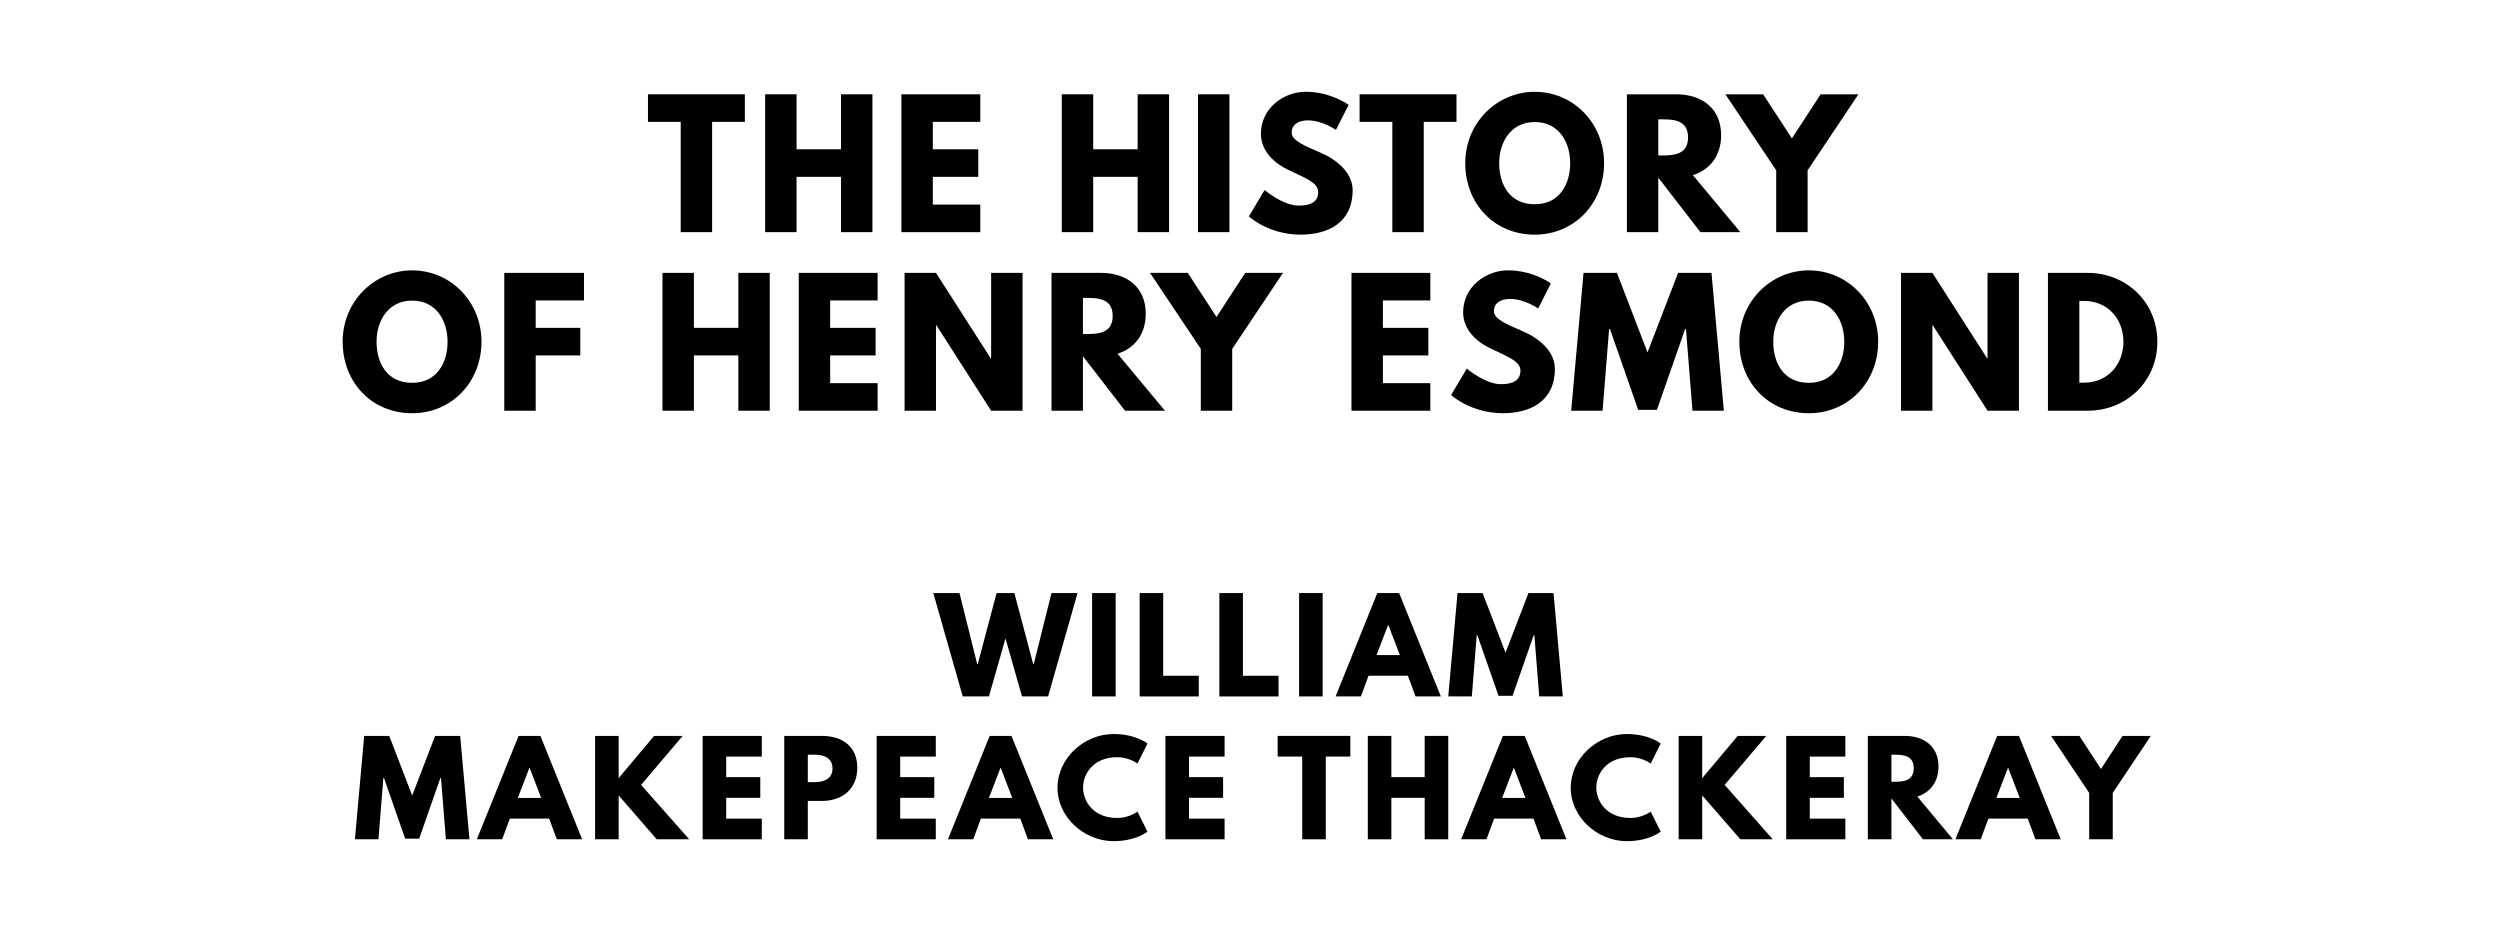
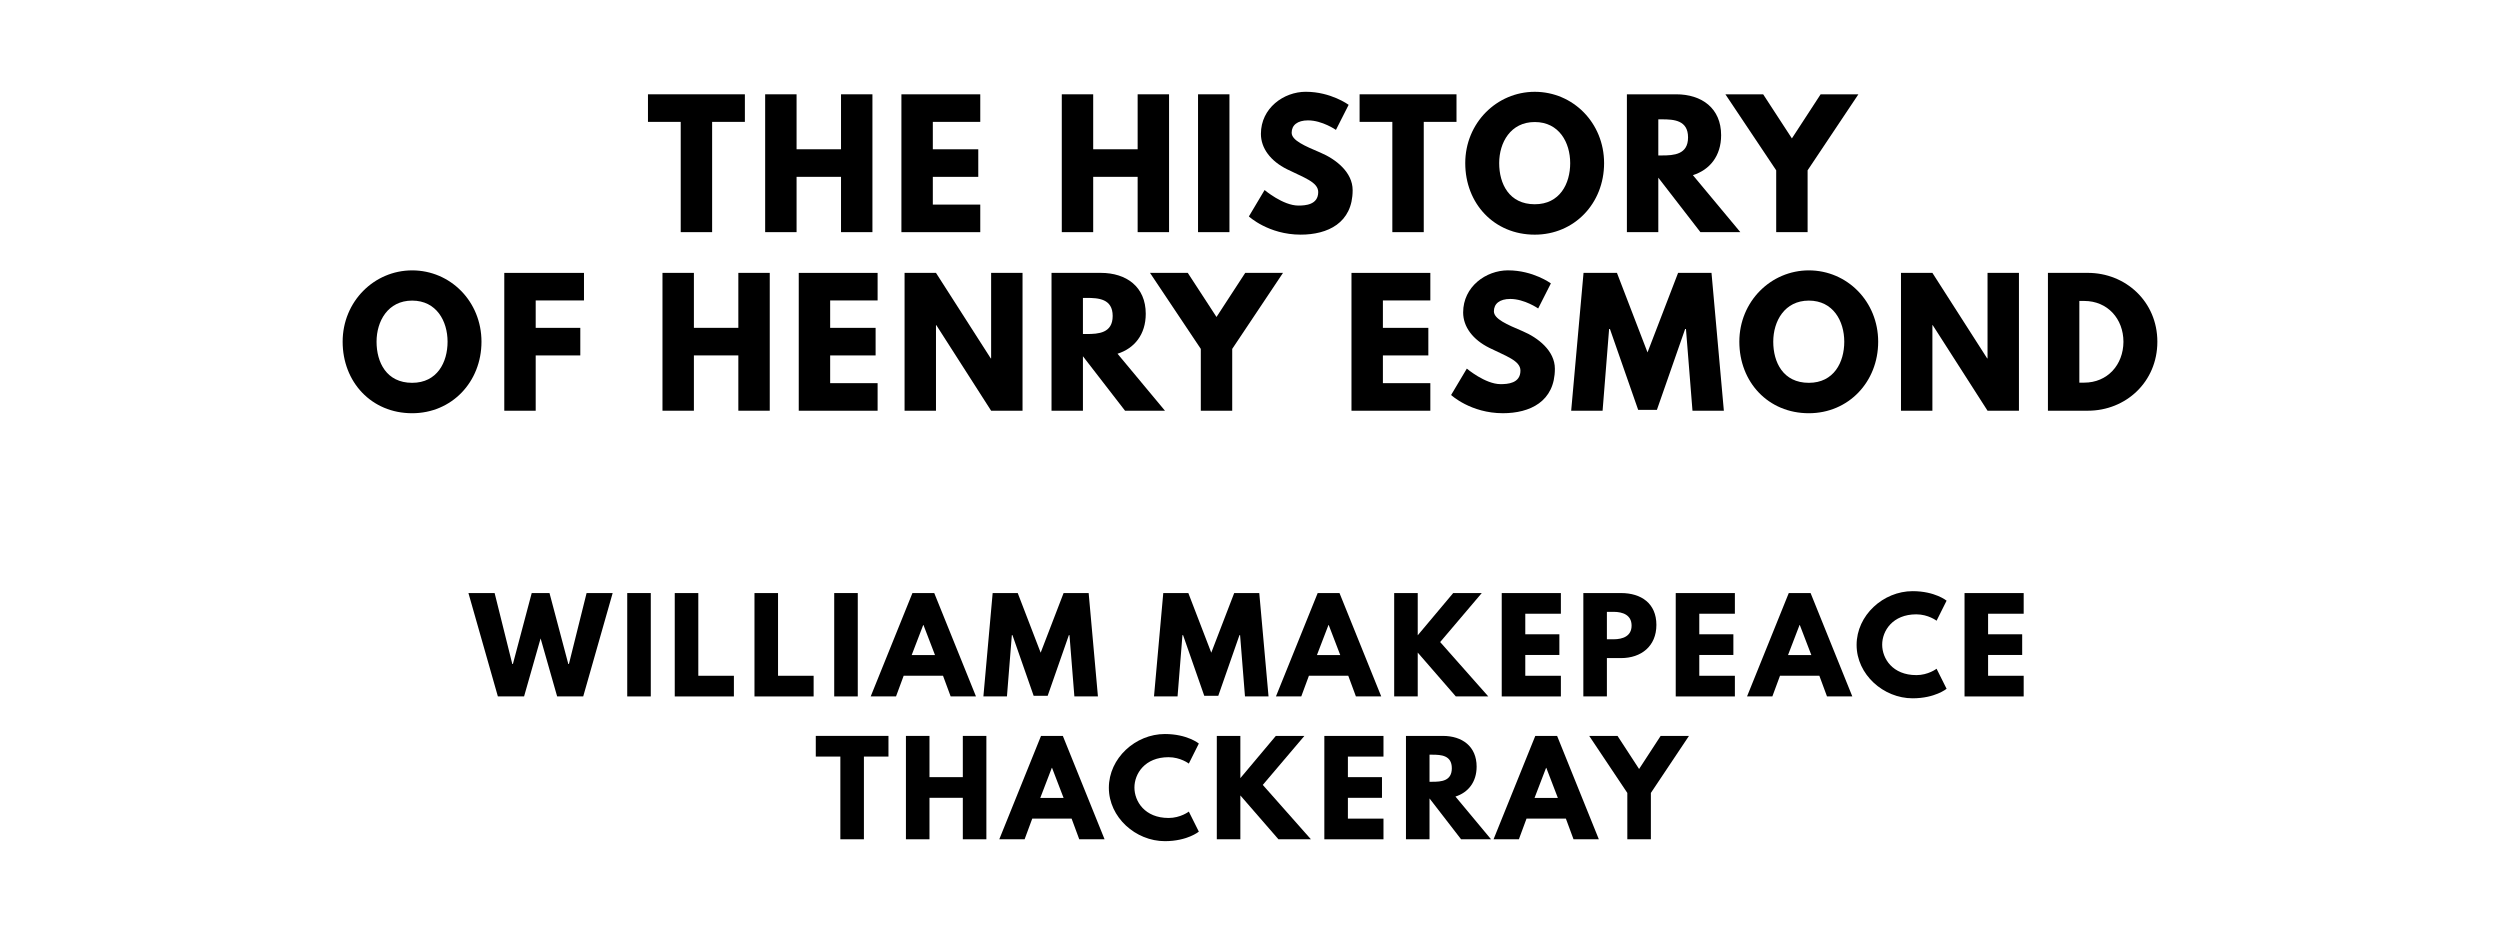
<svg xmlns="http://www.w3.org/2000/svg" version="1.1" viewBox="0 0 1400 520">
  <g aria-label="THE HISTORY">
    <path d="M362.86,68.25l0.00-15.44l54.27,0.00l0.00,15.44l-18.34,0.00l0.00,61.75l-17.59,0.00l0.00-61.75l-18.34,0.00z" />
    <path d="M446.08,99.03l0.00,30.97l-17.59,0.00l0.00-77.19l17.59,0.00l0.00,30.78l24.89,0.00l0.00-30.78l17.59,0.00l0.00,77.19l-17.59,0.00l0.00-30.97l-24.89,0.00z" />
    <path d="M548.95,52.81l0.00,15.44l-26.57,0.00l0.00,15.35l25.45,0.00l0.00,15.44l-25.45,0.00l0.00,15.53l26.57,0.00l0.00,15.44l-44.16,0.00l0.00-77.19l44.16,0.00z" />
    <path d="M612.19,99.03l0.00,30.97l-17.59,0.00l0.00-77.19l17.59,0.00l0.00,30.78l24.89,0.00l0.00-30.78l17.59,0.00l0.00,77.19l-17.59,0.00l0.00-30.97l-24.89,0.00z" />
    <path d="M688.49,52.81l0.00,77.19l-17.59,0.00l0.00-77.19l17.59,0.00z" />
    <path d="M731.29,51.40c14.04,0.00,23.95,7.30,23.95,7.30l-7.11,14.04s-7.67-5.33-15.63-5.33c-5.99,0.00-9.17,2.71-9.17,6.92c0.00,4.30,7.30,7.39,16.09,11.13c8.61,3.65,18.06,10.95,18.06,21.05c0.00,18.43-14.04,24.89-29.10,24.89c-18.06,0.00-29.01-10.20-29.01-10.20l8.80-14.78s10.29,8.70,18.90,8.70c3.84,0.00,11.13-0.37,11.13-7.58c0.00-5.61-8.23-8.14-17.40-12.73c-9.26-4.58-14.69-11.79-14.69-19.84c0.00-14.41,12.73-23.58,25.17-23.58z" />
    <path d="M761.37,68.25l0.00-15.44l54.27,0.00l0.00,15.44l-18.34,0.00l0.00,61.75l-17.59,0.00l0.00-61.75l-18.34,0.00z" />
    <path d="M820.54,91.36c0.00-22.55,17.68-39.95,38.92-39.95c21.43,0.00,38.83,17.40,38.83,39.95s-16.65,40.05-38.83,40.05c-22.83,0.00-38.92-17.50-38.92-40.05z  M839.54,91.36c0.00,11.51,5.52,23.02,19.93,23.02c14.04,0.00,19.84-11.51,19.84-23.02s-6.18-23.02-19.84-23.02c-13.57,0.00-19.93,11.51-19.93,23.02z" />
    <path d="M911.06,52.81l27.60,0.00c14.32,0.00,25.17,7.77,25.17,22.92c0.00,11.60-6.36,19.37-15.81,22.36l26.57,31.91l-22.36,0.00l-23.58-30.50l0.00,30.50l-17.59,0.00l0.00-77.19z  M928.65,87.05l2.06,0.00c6.64,0.00,14.60-0.47,14.60-10.11s-7.95-10.11-14.60-10.11l-2.06,0.00l0.00,20.21z" />
    <path d="M966.22,52.81l21.15,0.00l16.09,24.70l16.09-24.70l21.15,0.00l-28.44,42.57l0.00,34.62l-17.59,0.00l0.00-34.62z" />
  </g>
  <g aria-label="OF HENRY ESMOND">
    <path d="M191.88,191.36c0.00-22.55,17.68-39.95,38.92-39.95c21.43,0.00,38.83,17.40,38.83,39.95s-16.65,40.05-38.83,40.05c-22.83,0.00-38.92-17.50-38.92-40.05z  M210.87,191.36c0.00,11.51,5.52,23.02,19.93,23.02c14.04,0.00,19.84-11.51,19.84-23.02s-6.18-23.02-19.84-23.02c-13.57,0.00-19.93,11.51-19.93,23.02z" />
    <path d="M327.03,152.81l0.00,15.44l-27.04,0.00l0.00,15.35l24.98,0.00l0.00,15.44l-24.98,0.00l0.00,30.97l-17.59,0.00l0.00-77.19l44.63,0.00z" />
    <path d="M388.58,199.03l0.00,30.97l-17.59,0.00l0.00-77.19l17.59,0.00l0.00,30.78l24.89,0.00l0.00-30.78l17.59,0.00l0.00,77.19l-17.59,0.00l0.00-30.97l-24.89,0.00z" />
    <path d="M491.46,152.81l0.00,15.44l-26.57,0.00l0.00,15.35l25.45,0.00l0.00,15.44l-25.45,0.00l0.00,15.53l26.57,0.00l0.00,15.44l-44.16,0.00l0.00-77.19l44.16,0.00z" />
    <path d="M524.15,182.09l0.00,47.91l-17.59,0.00l0.00-77.19l17.59,0.00l30.69,47.91l0.19,0.00l0.00-47.91l17.59,0.00l0.00,77.19l-17.59,0.00l-30.69-47.91l-0.19,0.00z" />
    <path d="M588.85,152.81l27.60,0.00c14.32,0.00,25.17,7.77,25.17,22.92c0.00,11.60-6.36,19.37-15.81,22.36l26.57,31.91l-22.36,0.00l-23.58-30.50l0.00,30.50l-17.59,0.00l0.00-77.19z  M606.44,187.05l2.06,0.00c6.64,0.00,14.60-0.47,14.60-10.11s-7.95-10.11-14.60-10.11l-2.06,0.00l0.00,20.21z" />
    <path d="M644.00,152.81l21.15,0.00l16.09,24.70l16.09-24.70l21.15,0.00l-28.44,42.57l0.00,34.62l-17.59,0.00l0.00-34.62z" />
    <path d="M800.99,152.81l0.00,15.44l-26.57,0.00l0.00,15.35l25.45,0.00l0.00,15.44l-25.45,0.00l0.00,15.53l26.57,0.00l0.00,15.44l-44.16,0.00l0.00-77.19l44.16,0.00z" />
    <path d="M844.54,151.40c14.04,0.00,23.95,7.30,23.95,7.30l-7.11,14.04s-7.67-5.33-15.63-5.33c-5.99,0.00-9.17,2.71-9.17,6.92c0.00,4.30,7.30,7.39,16.09,11.13c8.61,3.65,18.06,10.95,18.06,21.05c0.00,18.43-14.04,24.89-29.10,24.89c-18.06,0.00-29.01-10.20-29.01-10.20l8.80-14.78s10.29,8.70,18.90,8.70c3.84,0.00,11.13-0.37,11.13-7.58c0.00-5.61-8.23-8.14-17.40-12.73c-9.26-4.58-14.69-11.79-14.69-19.84c0.00-14.41,12.73-23.58,25.17-23.58z" />
    <path d="M947.79,230.00l-3.65-45.75l-0.47,0.00l-15.81,45.29l-10.48,0.00l-15.81-45.29l-0.47,0.00l-3.65,45.75l-17.59,0.00l6.92-77.19l18.71,0.00l17.12,44.54l17.12-44.54l18.71,0.00l6.92,77.19l-17.59,0.00z" />
    <path d="M974.03,191.36c0.00-22.55,17.68-39.95,38.92-39.95c21.43,0.00,38.83,17.40,38.83,39.95s-16.65,40.05-38.83,40.05c-22.83,0.00-38.92-17.50-38.92-40.05z  M993.02,191.36c0.00,11.51,5.52,23.02,19.93,23.02c14.04,0.00,19.84-11.51,19.84-23.02s-6.18-23.02-19.84-23.02c-13.57,0.00-19.93,11.51-19.93,23.02z" />
    <path d="M1082.14,182.09l0.00,47.91l-17.59,0.00l0.00-77.19l17.59,0.00l30.69,47.91l0.19,0.00l0.00-47.91l17.59,0.00l0.00,77.19l-17.59,0.00l-30.69-47.91l-0.19,0.00z" />
    <path d="M1146.84,152.81l22.36,0.00c21.15,0.00,38.92,16.09,38.92,38.55c0.00,22.55-17.68,38.64-38.92,38.64l-22.36,0.00l0.00-77.19z  M1164.43,214.28l2.71,0.00c13.01,0.00,21.89-9.92,21.99-22.83c0.00-12.91-8.89-22.92-21.99-22.92l-2.71,0.00l0.00,45.75z" />
  </g>
-   <g aria-label="WILLIAM">
-     <path d="M572.33,390.00l-9.26-32.49l-9.26,32.49l-14.67,0.00l-16.49-57.89l14.67,0.00l9.89,39.72l0.35,0.00l10.53-39.72l9.96,0.00l10.53,39.72l0.35,0.00l9.89-39.72l14.60,0.00l-16.49,57.89l-14.60,0.00z" />
-     <path d="M624.77,332.11l0.00,57.89l-13.19,0.00l0.00-57.89l13.19,0.00z" />
-     <path d="M651.39,332.11l0.00,46.32l19.93,0.00l0.00,11.58l-33.12,0.00l0.00-57.89l13.19,0.00z" />
-     <path d="M696.04,332.11l0.00,46.32l19.93,0.00l0.00,11.58l-33.12,0.00l0.00-57.89l13.19,0.00z" />
-     <path d="M740.68,332.11l0.00,57.89l-13.19,0.00l0.00-57.89l13.19,0.00z" />
-     <path d="M783.51,332.11l23.37,57.89l-14.18,0.00l-4.28-11.58l-22.04,0.00l-4.28,11.58l-14.18,0.00l23.37-57.89l12.21,0.00z  M783.93,366.84l-6.46-16.84l-0.14,0.00l-6.46,16.84l13.05,0.00z" />
-     <path d="M861.98,390.00l-2.74-34.32l-0.35,0.00l-11.86,33.96l-7.86,0.00l-11.86-33.96l-0.35,0.00l-2.74,34.32l-13.19,0.00l5.19-57.89l14.04,0.00l12.84,33.40l12.84-33.40l14.04,0.00l5.19,57.89l-13.19,0.00z" />
+   <g aria-label="WILLIAM MAKEPEACE">
+     <path d="M312.00,390.00l-9.26-32.49l-9.26,32.49l-14.67,0.00l-16.49-57.89l14.67,0.00l9.89,39.72l0.35,0.00l10.53-39.72l9.96,0.00l10.53,39.72l0.35,0.00l9.89-39.72l14.60,0.00l-16.49,57.89l-14.60,0.00z" />
+     <path d="M364.44,332.11l0.00,57.89l-13.19,0.00l0.00-57.89l13.19,0.00z" />
+     <path d="M391.05,332.11l0.00,46.32l19.93,0.00l0.00,11.58l-33.12,0.00l0.00-57.89l13.19,0.00z" />
+     <path d="M435.70,332.11l0.00,46.32l19.93,0.00l0.00,11.58l-33.12,0.00l0.00-57.89l13.19,0.00z" />
+     <path d="M480.35,332.11l0.00,57.89l-13.19,0.00l0.00-57.89l13.19,0.00z" />
+     <path d="M523.18,332.11l23.37,57.89l-14.18,0.00l-4.28-11.58l-22.04,0.00l-4.28,11.58l-14.18,0.00l23.37-57.89l12.21,0.00z  M523.60,366.84l-6.46-16.84l-0.14,0.00l-6.46,16.84l13.05,0.00z" />
+     <path d="M601.65,390.00l-2.74-34.32l-0.35,0.00l-11.86,33.96l-7.86,0.00l-11.86-33.96l-0.35,0.00l-2.74,34.32l-13.19,0.00l5.19-57.89l14.04,0.00l12.84,33.40l12.84-33.40l14.04,0.00l5.19,57.89l-13.19,0.00z" />
+     <path d="M697.19,390.00l-2.74-34.32l-0.35,0.00l-11.86,33.96l-7.86,0.00l-11.86-33.96l-0.35,0.00l-2.74,34.32l-13.19,0.00l5.19-57.89l14.04,0.00l12.84,33.40l12.84-33.40l14.04,0.00l5.19,57.89l-13.19,0.00z" />
+     <path d="M750.12,332.11l23.37,57.89l-14.18,0.00l-4.28-11.58l-22.04,0.00l-4.28,11.58l-14.18,0.00l23.37-57.89l12.21,0.00z  M750.54,366.84l-6.46-16.84l-0.14,0.00l-6.46,16.84l13.05,0.00z" />
+     <path d="M833.44,390.00l-18.18,0.00l-21.33-24.56l0.00,24.56l-13.19,0.00l0.00-57.89l13.19,0.00l0.00,23.65l19.86-23.65l16.00,0.00l-23.30,27.44z" />
+     <path d="M874.09,332.11l0.00,11.58l-19.93,0.00l0.00,11.51l19.09,0.00l0.00,11.58l-19.09,0.00l0.00,11.65l19.93,0.00l0.00,11.58l-33.12,0.00l0.00-57.89l33.12,0.00z" />
+     <path d="M886.67,332.11l21.12,0.00c11.30,0.00,19.79,5.82,19.79,17.82c0.00,11.93-8.49,18.60-19.79,18.60l-7.93,0.00l0.00,21.47l-13.19,0.00l0.00-57.89z  M899.86,358.00l3.72,0.00c5.19,0.00,10.11-1.75,10.11-7.65c0.00-5.96-4.91-7.72-10.11-7.72l-3.72,0.00l0.00,15.37z" />
+     <path d="M971.53,332.11l0.00,11.58l-19.93,0.00l0.00,11.51l19.09,0.00l0.00,11.58l-19.09,0.00l0.00,11.65l19.93,0.00l0.00,11.58l-33.12,0.00l0.00-57.89l33.12,0.00z" />
+     <path d="M1013.93,332.11l23.37,57.89l-14.18,0.00l-4.28-11.58l-22.04,0.00l-4.28,11.58l-14.18,0.00l23.37-57.89l12.21,0.00z  M1014.35,366.84l-6.46-16.84l-0.14,0.00l-6.46,16.84l13.05,0.00z" />
+     <path d="M1073.11,378.07c6.74,0.00,11.37-3.58,11.37-3.58l5.61,11.23s-6.46,5.33-19.02,5.33c-16.35,0.00-31.37-13.33-31.37-29.89c0.00-16.63,14.95-30.11,31.37-30.11c12.56,0.00,19.02,5.33,19.02,5.33l-5.61,11.23s-4.63-3.58-11.37-3.58c-13.26,0.00-19.09,9.26-19.09,16.98c0.00,7.79,5.82,17.05,19.09,17.05z" />
+     <path d="M1133.26,332.11l0.00,11.58l-19.93,0.00l0.00,11.51l19.09,0.00l0.00,11.58l-19.09,0.00l0.00,11.65l19.93,0.00l0.00,11.58l-33.12,0.00l0.00-57.89l33.12,0.00z" />
  </g>
-   <g aria-label="MAKEPEACE THACKERAY">
-     <path d="M249.70,470.00l-2.74-34.32l-0.35,0.00l-11.86,33.96l-7.86,0.00l-11.86-33.96l-0.35,0.00l-2.74,34.32l-13.19,0.00l5.19-57.89l14.04,0.00l12.84,33.40l12.84-33.40l14.04,0.00l5.19,57.89l-13.19,0.00z" />
-     <path d="M302.63,412.11l23.37,57.89l-14.18,0.00l-4.28-11.58l-22.04,0.00l-4.28,11.58l-14.18,0.00l23.37-57.89l12.21,0.00z  M303.05,446.84l-6.46-16.84l-0.14,0.00l-6.46,16.84l13.05,0.00z" />
-     <path d="M385.95,470.00l-18.18,0.00l-21.33-24.56l0.00,24.56l-13.19,0.00l0.00-57.89l13.19,0.00l0.00,23.65l19.86-23.65l16.00,0.00l-23.30,27.44z" />
-     <path d="M426.60,412.11l0.00,11.58l-19.93,0.00l0.00,11.51l19.09,0.00l0.00,11.58l-19.09,0.00l0.00,11.65l19.93,0.00l0.00,11.58l-33.12,0.00l0.00-57.89l33.12,0.00z" />
-     <path d="M439.18,412.11l21.12,0.00c11.30,0.00,19.79,5.82,19.79,17.82c0.00,11.93-8.49,18.60-19.79,18.60l-7.93,0.00l0.00,21.47l-13.19,0.00l0.00-57.89z  M452.37,438.00l3.72,0.00c5.19,0.00,10.11-1.75,10.11-7.65c0.00-5.96-4.91-7.72-10.11-7.72l-3.72,0.00l0.00,15.37z" />
-     <path d="M524.04,412.11l0.00,11.58l-19.93,0.00l0.00,11.51l19.09,0.00l0.00,11.58l-19.09,0.00l0.00,11.65l19.93,0.00l0.00,11.58l-33.12,0.00l0.00-57.89l33.12,0.00z" />
-     <path d="M566.44,412.11l23.37,57.89l-14.18,0.00l-4.28-11.58l-22.04,0.00l-4.28,11.58l-14.18,0.00l23.37-57.89l12.21,0.00z  M566.86,446.84l-6.46-16.84l-0.14,0.00l-6.46,16.84l13.05,0.00z" />
-     <path d="M625.61,458.07c6.74,0.00,11.37-3.58,11.37-3.58l5.61,11.23s-6.46,5.33-19.02,5.33c-16.35,0.00-31.37-13.33-31.37-29.89c0.00-16.63,14.95-30.11,31.37-30.11c12.56,0.00,19.02,5.33,19.02,5.33l-5.61,11.23s-4.63-3.58-11.37-3.58c-13.26,0.00-19.09,9.26-19.09,16.98c0.00,7.79,5.82,17.05,19.09,17.05z" />
-     <path d="M685.77,412.11l0.00,11.58l-19.93,0.00l0.00,11.51l19.09,0.00l0.00,11.58l-19.09,0.00l0.00,11.65l19.93,0.00l0.00,11.58l-33.12,0.00l0.00-57.89l33.12,0.00z" />
-     <path d="M715.49,423.68l0.00-11.58l40.70,0.00l0.00,11.58l-13.75,0.00l0.00,46.32l-13.19,0.00l0.00-46.32l-13.75,0.00z" />
-     <path d="M779.16,446.77l0.00,23.23l-13.19,0.00l0.00-57.89l13.19,0.00l0.00,23.09l18.67,0.00l0.00-23.09l13.19,0.00l0.00,57.89l-13.19,0.00l0.00-23.23l-18.67,0.00z" />
-     <path d="M853.84,412.11l23.37,57.89l-14.18,0.00l-4.28-11.58l-22.04,0.00l-4.28,11.58l-14.18,0.00l23.37-57.89l12.21,0.00z  M854.26,446.84l-6.46-16.84l-0.14,0.00l-6.46,16.84l13.05,0.00z" />
-     <path d="M913.02,458.07c6.74,0.00,11.37-3.58,11.37-3.58l5.61,11.23s-6.46,5.33-19.02,5.33c-16.35,0.00-31.37-13.33-31.37-29.89c0.00-16.63,14.95-30.11,31.37-30.11c12.56,0.00,19.02,5.33,19.02,5.33l-5.61,11.23s-4.63-3.58-11.37-3.58c-13.26,0.00-19.09,9.26-19.09,16.98c0.00,7.79,5.82,17.05,19.09,17.05z" />
-     <path d="M992.75,470.00l-18.18,0.00l-21.33-24.56l0.00,24.56l-13.19,0.00l0.00-57.89l13.19,0.00l0.00,23.65l19.86-23.65l16.00,0.00l-23.30,27.44z" />
-     <path d="M1033.40,412.11l0.00,11.58l-19.93,0.00l0.00,11.51l19.09,0.00l0.00,11.58l-19.09,0.00l0.00,11.65l19.93,0.00l0.00,11.58l-33.12,0.00l0.00-57.89l33.12,0.00z" />
-     <path d="M1045.98,412.11l20.70,0.00c10.74,0.00,18.88,5.82,18.88,17.19c0.00,8.70-4.77,14.53-11.86,16.77l19.93,23.93l-16.77,0.00l-17.68-22.88l0.00,22.88l-13.19,0.00l0.00-57.89z  M1059.18,437.79l1.54,0.00c4.98,0.00,10.95-0.35,10.95-7.58s-5.96-7.58-10.95-7.58l-1.54,0.00l0.00,15.16z" />
-     <path d="M1130.63,412.11l23.37,57.89l-14.18,0.00l-4.28-11.58l-22.04,0.00l-4.28,11.58l-14.18,0.00l23.37-57.89l12.21,0.00z  M1131.05,446.84l-6.46-16.84l-0.14,0.00l-6.46,16.84l13.05,0.00z" />
-     <path d="M1148.61,412.11l15.86,0.00l12.07,18.53l12.07-18.53l15.86,0.00l-21.33,31.93l0.00,25.96l-13.19,0.00l0.00-25.96z" />
+   <g aria-label="THACKERAY">
+     <path d="M456.84,423.68l0.00-11.58l40.70,0.00l0.00,11.58l-13.75,0.00l0.00,46.32l-13.19,0.00l0.00-46.32l-13.75,0.00z" />
+     <path d="M520.51,446.77l0.00,23.23l-13.19,0.00l0.00-57.89l13.19,0.00l0.00,23.09l18.67,0.00l0.00-23.09l13.19,0.00l0.00,57.89l-13.19,0.00l0.00-23.23l-18.67,0.00z" />
+     <path d="M595.19,412.11l23.37,57.89l-14.18,0.00l-4.28-11.58l-22.04,0.00l-4.28,11.58l-14.18,0.00l23.37-57.89l12.21,0.00z  M595.61,446.84l-6.46-16.84l-0.14,0.00l-6.46,16.84l13.05,0.00z" />
+     <path d="M654.37,458.07c6.74,0.00,11.37-3.58,11.37-3.58l5.61,11.23s-6.46,5.33-19.02,5.33c-16.35,0.00-31.37-13.33-31.37-29.89c0.00-16.63,14.95-30.11,31.37-30.11c12.56,0.00,19.02,5.33,19.02,5.33l-5.61,11.23s-4.63-3.58-11.37-3.58c-13.26,0.00-19.09,9.26-19.09,16.98c0.00,7.79,5.82,17.05,19.09,17.05z" />
+     <path d="M734.11,470.00l-18.18,0.00l-21.33-24.56l0.00,24.56l-13.19,0.00l0.00-57.89l13.19,0.00l0.00,23.65l19.86-23.65l16.00,0.00l-23.30,27.44z" />
+     <path d="M774.75,412.11l0.00,11.58l-19.93,0.00l0.00,11.51l19.09,0.00l0.00,11.58l-19.09,0.00l0.00,11.65l19.93,0.00l0.00,11.58l-33.12,0.00l0.00-57.89l33.12,0.00z" />
+     <path d="M787.33,412.11l20.70,0.00c10.74,0.00,18.88,5.82,18.88,17.19c0.00,8.70-4.77,14.53-11.86,16.77l19.93,23.93l-16.77,0.00l-17.68-22.88l0.00,22.88l-13.19,0.00l0.00-57.89z  M800.53,437.79l1.54,0.00c4.98,0.00,10.95-0.35,10.95-7.58s-5.96-7.58-10.95-7.58l-1.54,0.00l0.00,15.16z" />
+     <path d="M871.98,412.11l23.37,57.89l-14.18,0.00l-4.28-11.58l-22.04,0.00l-4.28,11.58l-14.18,0.00l23.37-57.89l12.21,0.00z  M872.40,446.84l-6.46-16.84l-0.14,0.00l-6.46,16.84l13.05,0.00z" />
+     <path d="M889.96,412.11l15.86,0.00l12.07,18.53l12.07-18.53l15.86,0.00l-21.33,31.93l0.00,25.96l-13.19,0.00l0.00-25.96z" />
  </g>
</svg>
